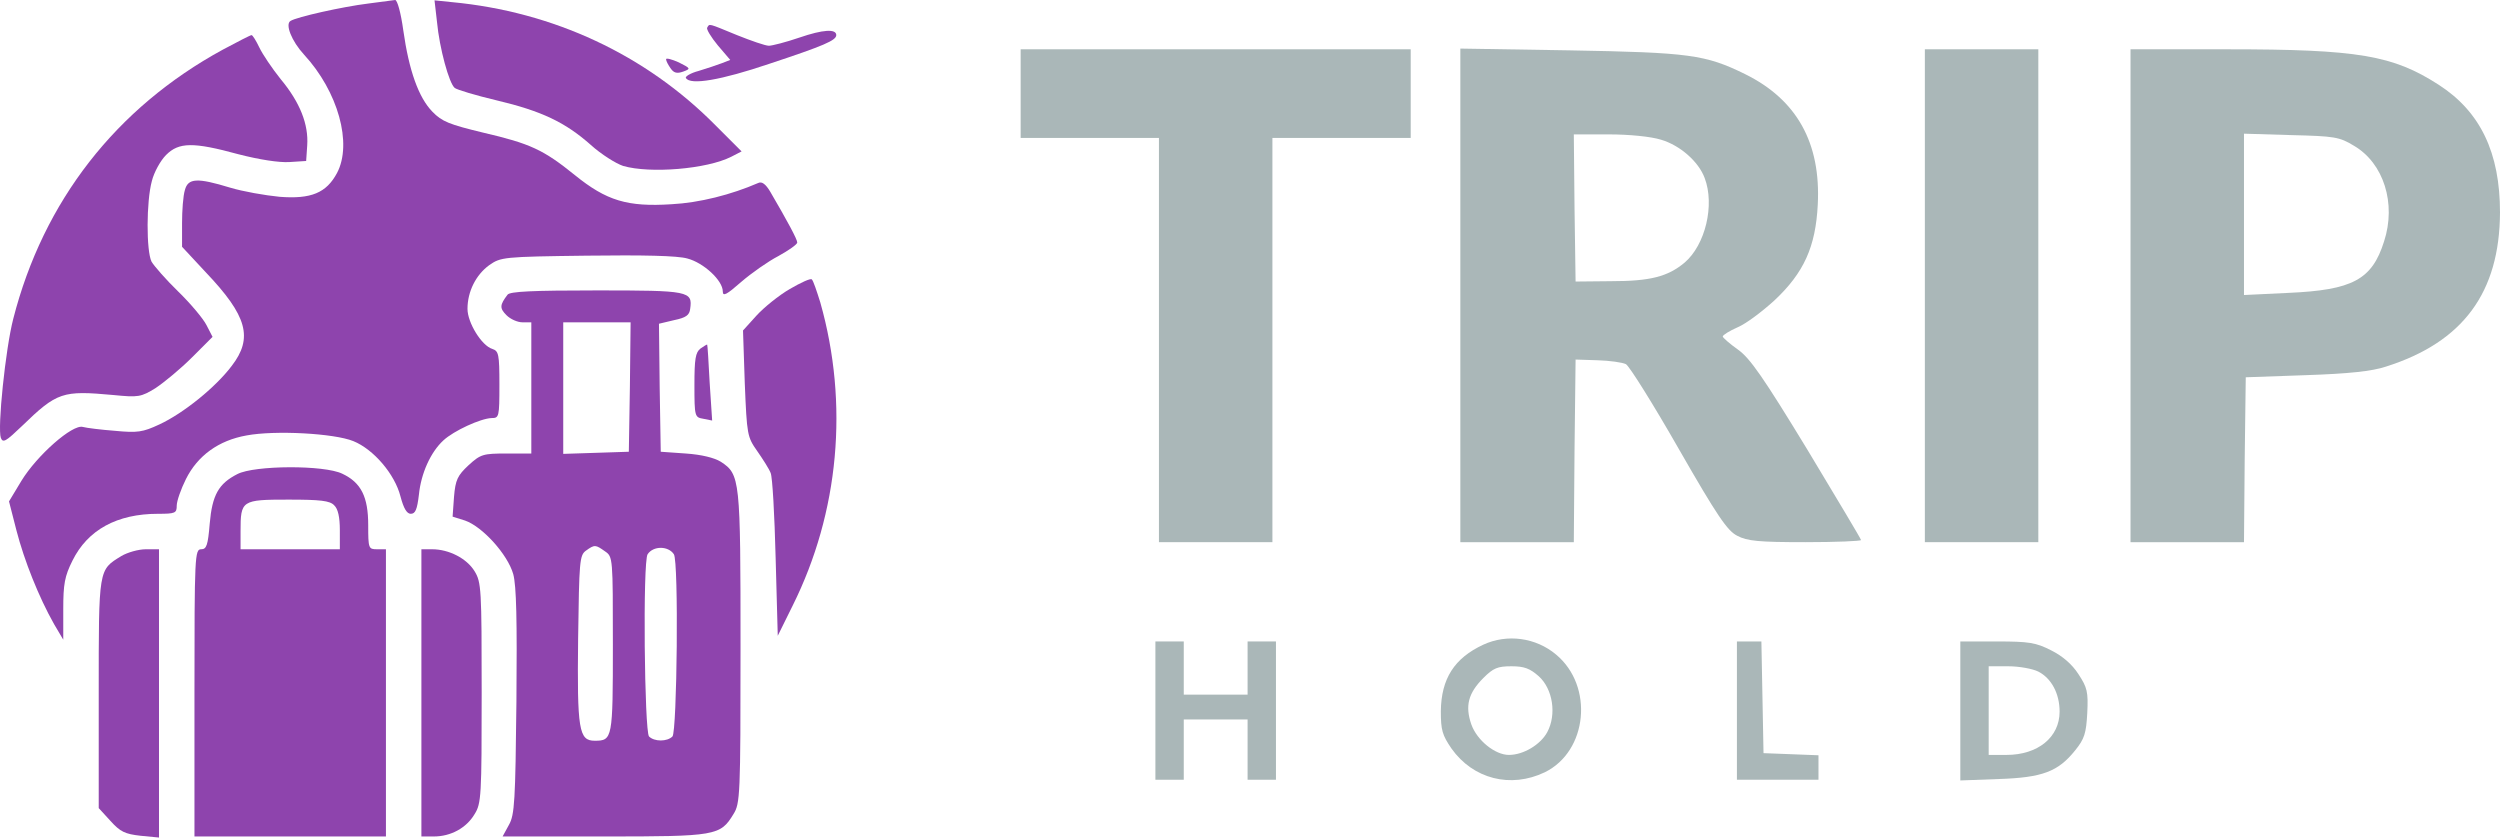
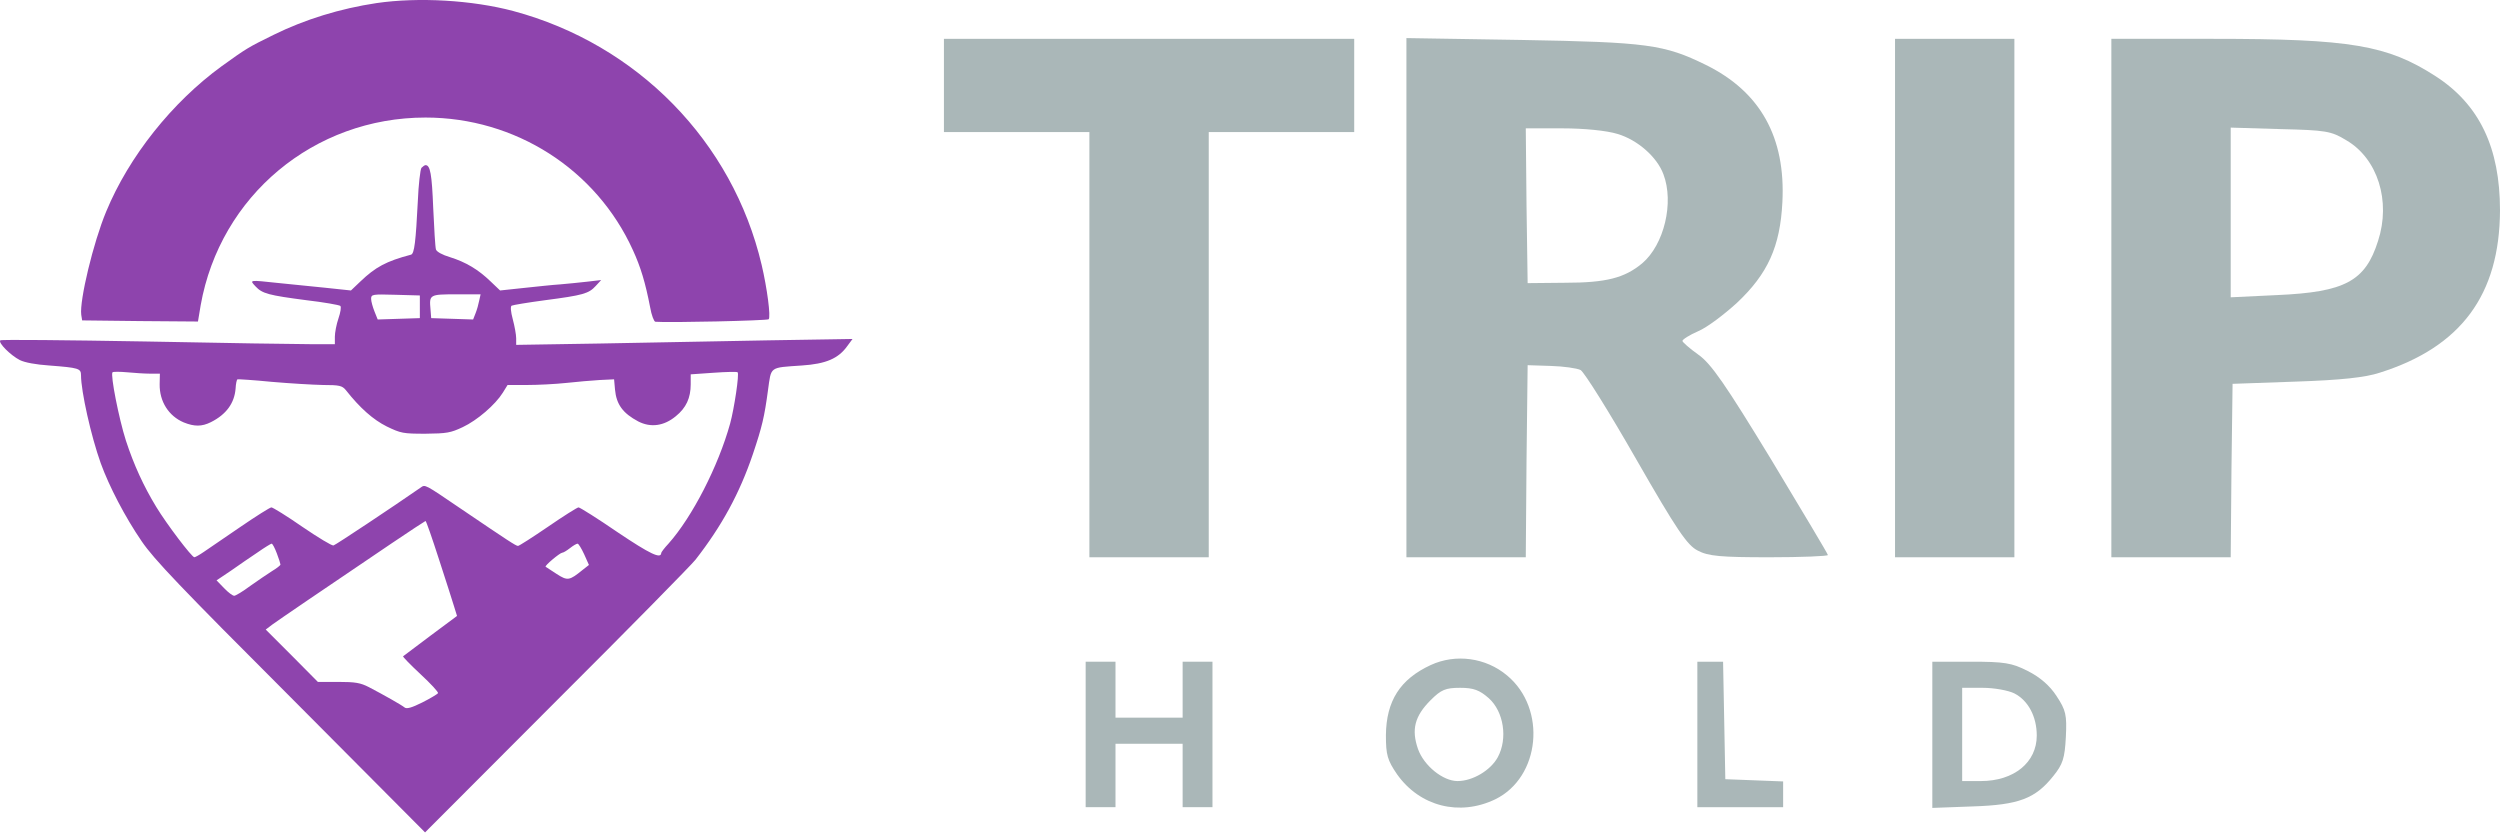
- <svg xmlns="http://www.w3.org/2000/svg" viewBox="-422.967 407.231 705.041 236.2">
-   <g transform="matrix(1, 0, 0, 1, 0, -2.842170943040401e-14)">
-     <path d="M -319.126 408.231 C -326.426 409.131 -339.326 412.031 -341.026 413.131 C -342.626 414.031 -340.726 418.831 -337.226 422.631 C -327.626 433.031 -323.526 447.731 -327.926 456.031 C -330.926 461.631 -335.226 463.431 -344.126 462.731 C -348.226 462.331 -354.526 461.231 -358.126 460.131 C -367.326 457.331 -369.926 457.431 -370.826 460.831 C -371.326 462.431 -371.626 466.631 -371.626 470.231 L -371.626 476.831 L -364.926 484.031 C -353.226 496.331 -351.526 502.531 -357.626 510.431 C -362.226 516.531 -371.326 523.831 -378.026 526.931 C -382.726 529.131 -384.226 529.331 -390.526 528.731 C -394.426 528.431 -398.526 527.931 -399.626 527.631 C -402.526 526.831 -412.526 535.631 -416.926 542.831 L -420.426 548.631 L -418.326 556.831 C -416.126 565.331 -412.026 575.631 -407.726 583.231 L -405.126 587.631 L -405.126 579.031 C -405.126 571.931 -404.726 569.731 -402.526 565.331 C -398.226 556.631 -389.926 552.131 -378.426 552.131 C -373.526 552.131 -373.126 551.931 -373.126 549.831 C -373.126 548.531 -371.926 545.131 -370.526 542.331 C -367.226 535.731 -361.326 531.431 -353.426 530.031 C -345.426 528.531 -328.726 529.431 -323.326 531.631 C -317.626 533.931 -311.626 540.931 -310.026 547.231 C -309.126 550.631 -308.226 552.131 -307.126 552.131 C -305.826 552.131 -305.326 550.931 -304.826 546.731 C -304.226 540.731 -301.526 534.731 -297.926 531.431 C -295.026 528.731 -287.426 525.231 -284.326 525.131 C -282.226 525.131 -282.126 524.831 -282.126 515.731 C -282.126 507.131 -282.326 506.231 -284.126 505.631 C -287.126 504.731 -291.126 498.231 -291.126 494.331 C -291.126 489.431 -288.726 484.731 -285.026 482.031 C -281.726 479.731 -281.126 479.631 -257.526 479.331 C -241.526 479.131 -231.926 479.331 -229.126 480.131 C -224.526 481.331 -219.126 486.331 -219.126 489.431 C -219.126 490.931 -218.026 490.331 -213.926 486.731 C -211.026 484.231 -206.326 480.931 -203.426 479.431 C -200.526 477.831 -198.126 476.131 -198.126 475.631 C -198.126 474.731 -200.826 469.731 -205.726 461.331 C -207.026 459.131 -208.126 458.331 -209.126 458.831 C -216.726 462.131 -225.726 464.431 -233.626 464.831 C -246.026 465.631 -251.926 463.831 -260.826 456.631 C -269.726 449.431 -273.426 447.731 -286.726 444.631 C -296.226 442.331 -298.326 441.531 -301.026 438.731 C -304.926 434.731 -307.626 427.131 -309.226 415.831 C -309.926 410.731 -310.926 407.231 -311.526 407.231 C -312.126 407.331 -315.526 407.731 -319.126 408.231 Z" stroke="none" style="fill: rgb(142, 68, 173);" />
-     <path d="M -299.726 413.431 C -299.026 420.831 -296.326 430.731 -294.726 432.031 C -294.126 432.531 -288.826 434.131 -282.926 435.531 C -270.226 438.531 -263.526 441.731 -256.326 448.131 C -253.426 450.731 -249.326 453.331 -247.226 454.031 C -239.626 456.231 -223.626 454.931 -216.726 451.431 L -213.826 449.931 L -221.226 442.531 C -240.926 422.631 -266.926 410.531 -295.526 407.831 L -300.426 407.331 L -299.726 413.431 Z" stroke="none" style="fill: rgb(142, 68, 173);" />
-     <path d="M -223.526 415.031 C -223.826 415.431 -222.426 417.731 -220.526 420.031 L -217.026 424.131 L -219.326 425.031 C -220.626 425.531 -223.626 426.531 -225.926 427.231 C -228.226 427.831 -229.826 428.831 -229.526 429.231 C -228.326 431.331 -219.626 429.831 -206.026 425.231 C -190.626 420.131 -187.126 418.631 -187.126 417.131 C -187.126 415.331 -190.826 415.531 -197.526 417.831 C -201.326 419.131 -205.226 420.131 -206.126 420.131 C -207.126 420.131 -211.126 418.731 -215.126 417.131 C -223.426 413.731 -222.826 413.831 -223.526 415.031 Z" stroke="none" style="fill: rgb(142, 68, 173);" />
-     <path d="M -360.126 421.231 C -390.226 437.631 -410.726 463.931 -419.226 497.131 C -421.426 505.631 -423.726 528.031 -422.726 530.731 C -422.126 532.231 -421.326 531.731 -416.826 527.431 C -406.826 517.731 -405.326 517.331 -391.026 518.631 C -383.926 519.331 -383.226 519.231 -379.026 516.631 C -376.626 515.031 -372.026 511.231 -368.826 508.031 L -363.026 502.231 L -364.726 498.931 C -365.626 497.131 -369.226 492.831 -372.726 489.431 C -376.126 486.131 -379.526 482.231 -380.226 481.031 C -381.726 478.031 -381.726 464.031 -380.126 458.231 C -379.526 455.831 -377.726 452.531 -376.126 450.931 C -372.526 447.331 -368.526 447.231 -355.726 450.731 C -349.926 452.231 -344.226 453.131 -341.326 452.931 L -336.626 452.631 L -336.326 448.231 C -335.926 442.331 -338.326 436.131 -343.826 429.531 C -346.226 426.531 -348.926 422.531 -349.826 420.631 C -350.726 418.731 -351.726 417.131 -352.026 417.131 C -352.326 417.131 -356.026 419.031 -360.126 421.231 Z" stroke="none" style="fill: rgb(142, 68, 173);" />
-     <path d="M -235.126 423.931 C -235.126 424.431 -234.526 425.531 -233.826 426.531 C -232.926 427.831 -232.026 428.031 -230.326 427.431 C -228.126 426.631 -228.126 426.531 -231.526 424.831 C -233.526 423.931 -235.126 423.531 -235.126 423.931 Z" stroke="none" style="fill: rgb(142, 68, 173);" />
-     <path d="M -200.226 488.731 C -203.326 490.531 -207.526 493.931 -209.626 496.231 L -213.426 500.431 L -212.926 515.331 C -212.326 529.931 -212.226 530.431 -209.426 534.431 C -207.826 536.731 -206.026 539.531 -205.626 540.631 C -205.126 541.731 -204.526 552.531 -204.226 564.531 L -203.626 586.531 L -199.426 578.031 C -186.326 551.731 -183.526 521.131 -191.626 492.531 C -192.626 489.331 -193.626 486.331 -194.026 486.031 C -194.326 485.631 -197.126 486.931 -200.226 488.731 Z" stroke="none" style="fill: rgb(142, 68, 173);" />
-     <path d="M -279.826 490.331 C -282.026 493.231 -282.126 494.131 -280.126 496.131 C -279.026 497.231 -277.026 498.131 -275.626 498.131 L -273.126 498.131 L -273.126 516.631 L -273.126 535.131 L -280.126 535.131 C -286.726 535.131 -287.426 535.331 -290.826 538.431 C -293.926 541.331 -294.526 542.531 -294.926 547.331 L -295.326 552.931 L -291.826 554.031 C -286.926 555.731 -279.826 563.531 -278.226 569.131 C -277.326 572.431 -277.126 582.131 -277.326 605.131 C -277.626 633.031 -277.826 637.031 -279.426 639.831 L -281.226 643.131 L -252.626 643.131 C -221.026 643.131 -219.826 642.931 -216.126 636.831 C -214.226 633.831 -214.126 631.531 -214.126 589.831 C -214.126 542.131 -214.226 541.031 -219.726 537.431 C -221.526 536.331 -225.126 535.431 -229.526 535.131 L -236.626 534.631 L -236.926 516.531 L -237.126 498.531 L -232.926 497.531 C -229.526 496.831 -228.526 496.131 -228.326 494.331 C -227.626 489.331 -228.526 489.131 -254.626 489.131 C -272.826 489.131 -279.126 489.431 -279.826 490.331 Z M -245.326 516.331 L -245.626 534.631 L -254.826 534.931 L -264.126 535.231 L -264.126 516.631 L -264.126 498.131 L -254.626 498.131 L -245.126 498.131 L -245.326 516.331 Z M -252.326 562.731 C -250.126 564.231 -250.126 564.531 -250.126 589.031 C -250.126 615.531 -250.226 616.131 -255.226 616.131 C -259.726 616.131 -260.226 613.131 -259.926 587.231 C -259.626 565.531 -259.526 563.831 -257.726 562.531 C -255.226 560.731 -255.026 560.831 -252.326 562.731 Z M -232.926 563.531 C -231.526 565.531 -232.026 613.631 -233.326 614.931 C -234.826 616.431 -238.426 616.431 -239.926 614.931 C -241.226 613.631 -241.726 565.531 -240.326 563.531 C -238.726 561.131 -234.526 561.131 -232.926 563.531 Z" stroke="none" style="fill: rgb(142, 68, 173);" />
-     <path d="M -225.426 505.531 C -226.826 506.631 -227.126 508.431 -227.126 515.831 C -227.126 524.731 -227.026 524.931 -224.626 525.331 L -222.126 525.831 L -222.826 515.231 C -223.126 509.431 -223.426 504.531 -223.526 504.431 C -223.626 504.331 -224.426 504.831 -225.426 505.531 Z" stroke="none" style="fill: rgb(142, 68, 173);" />
-     <path d="M -356.026 540.931 C -361.326 543.631 -363.126 546.831 -363.826 554.931 C -364.326 561.031 -364.726 562.131 -366.226 562.131 C -368.026 562.131 -368.126 563.831 -368.126 602.631 L -368.126 643.131 L -341.126 643.131 L -314.126 643.131 L -314.126 602.631 L -314.126 562.131 L -316.626 562.131 C -319.026 562.131 -319.126 561.931 -319.126 555.331 C -319.126 547.331 -321.126 543.331 -326.426 540.831 C -331.526 538.331 -351.226 538.431 -356.026 540.931 Z M -328.726 549.731 C -327.626 550.731 -327.126 553.131 -327.126 556.731 L -327.126 562.131 L -341.126 562.131 L -355.126 562.131 L -355.126 557.031 C -355.126 548.331 -354.826 548.131 -341.626 548.131 C -332.626 548.131 -329.926 548.431 -328.726 549.731 Z" stroke="none" style="fill: rgb(142, 68, 173);" />
-     <path d="M -388.726 564.031 C -395.226 568.031 -395.126 567.331 -395.126 602.831 L -395.126 635.131 L -391.826 638.731 C -389.026 641.831 -387.726 642.431 -383.326 642.931 L -378.126 643.431 L -378.126 602.731 L -378.126 562.131 L -381.826 562.131 C -383.926 562.131 -387.026 563.031 -388.726 564.031 Z" stroke="none" style="fill: rgb(142, 68, 173);" />
-     <path d="M -304.126 602.631 L -304.126 643.131 L -300.626 643.131 C -295.826 643.131 -291.426 640.731 -289.126 636.831 C -287.226 633.831 -287.126 631.631 -287.126 602.631 C -287.126 573.331 -287.226 571.431 -289.126 568.331 C -291.326 564.731 -296.326 562.131 -301.126 562.131 L -304.126 562.131 L -304.126 602.631 Z" stroke="none" style="fill: rgb(142, 68, 173);" />
+ <svg xmlns="http://www.w3.org/2000/svg" viewBox="385.09 83.962 670.276 223.176">
+   <g transform="matrix(0.060768, 0, 0, -0.060768, 325.9874, 339.7099)" fill="#000000" stroke="none" style="">
+     <path d="M2634 4195 c-160 -24 -316 -72 -454 -140 -114 -56 -120 -60 -230 -139 -218 -159 -408 -397 -509 -641 -57 -137 -118 -392 -110 -455 l4 -25 255 -3 256 -2 12 72 c86 483 500 828 992 828 396 0 753 -228 915 -585 34 -74 55 -143 76 -252 6 -35 17 -63 23 -64 57 -5 493 5 500 11 10 10 -7 138 -31 240 -128 544 -548 973 -1096 1120 -181 48 -417 62 -603 35z" style="fill: rgb(142, 68, 173);" />
+     <path d="M2832 3468 c-5 -7 -13 -74 -16 -148 -9 -176 -15 -231 -30 -235 -110 -29 -157 -55 -223 -118 l-42 -40 -113 12 c-62 6 -156 16 -208 21 -130 14 -127 14 -100 -15 30 -32 57 -39 225 -61 77 -9 144 -21 149 -25 5 -4 1 -29 -8 -55 -9 -26 -16 -63 -16 -81 l0 -33 -102 0 c-57 0 -387 5 -735 12 -348 6 -636 9 -639 5 -11 -10 45 -66 86 -87 22 -11 71 -20 130 -24 130 -10 140 -13 140 -43 0 -70 44 -268 87 -388 37 -102 107 -237 181 -345 54 -79 167 -198 658 -689 l592 -595 579 580 c319 318 595 599 614 623 117 150 195 294 253 465 41 122 51 164 67 283 15 106 4 99 149 109 107 7 162 31 201 86 l23 31 -372 -6 c-205 -4 -538 -10 -742 -14 l-370 -6 0 29 c0 16 -7 54 -15 84 -9 33 -11 57 -5 60 6 3 72 14 147 24 168 22 193 29 224 63 l24 26 -60 -7 c-33 -4 -87 -9 -120 -12 -33 -2 -106 -10 -163 -16 l-103 -11 -42 40 c-55 53 -109 85 -179 107 -34 10 -59 24 -62 34 -3 9 -8 91 -12 182 -6 151 -13 190 -34 190 -4 0 -12 -6 -18 -12z m-7 -613 l0 -50 -93 -3 -93 -3 -14 35 c-8 20 -15 45 -15 56 0 20 5 21 108 18 l107 -3 0 -50z m262 28 c-3 -16 -10 -41 -16 -56 l-11 -28 -92 3 -93 3 -3 39 c-6 65 -4 66 114 66 l107 0 -6 -27z m-1452 -323 l43 0 -1 -47 c-1 -76 40 -140 106 -168 47 -19 80 -19 120 1 68 34 104 84 109 148 1 21 5 39 8 41 3 1 70 -3 150 -11 80 -7 182 -13 228 -14 72 0 84 -3 100 -22 63 -80 121 -131 181 -161 62 -30 72 -32 171 -32 94 1 111 4 164 29 64 30 144 99 177 152 l21 34 86 0 c48 0 125 4 172 9 47 5 114 11 149 13 l63 3 4 -45 c6 -66 35 -105 103 -141 55 -28 113 -20 165 23 46 37 66 81 66 141 l0 44 101 7 c56 4 104 5 106 2 8 -7 -15 -160 -33 -226 -52 -188 -167 -412 -272 -530 -18 -19 -32 -38 -32 -41 -1 -28 -49 -5 -192 91 -89 61 -167 110 -173 110 -5 0 -66 -38 -134 -85 -69 -47 -128 -85 -133 -85 -9 0 -41 21 -252 164 -162 110 -157 108 -178 93 -118 -82 -375 -253 -384 -255 -7 -2 -68 35 -137 82 -69 48 -131 86 -137 86 -6 0 -68 -39 -138 -87 -70 -48 -142 -97 -161 -110 -19 -13 -37 -23 -41 -23 -11 0 -122 146 -168 222 -56 92 -99 186 -134 293 -31 97 -69 290 -59 301 3 3 33 3 65 0 32 -3 78 -6 101 -6z m1274 -818 c30 -92 60 -186 67 -209 l13 -42 -117 -87 c-64 -48 -119 -89 -121 -91 -2 -2 32 -37 77 -79 45 -42 80 -79 77 -84 -3 -4 -34 -23 -70 -41 -46 -23 -68 -29 -77 -22 -15 12 -91 55 -158 90 -37 19 -60 23 -135 23 l-90 0 -115 116 -115 115 29 22 c29 21 212 146 526 358 80 54 147 98 150 99 3 0 29 -75 59 -168z m-715 25 c9 -23 16 -46 16 -49 0 -4 -17 -17 -37 -29 -21 -13 -64 -43 -97 -66 -32 -24 -64 -43 -70 -43 -7 0 -27 15 -45 34 l-33 34 64 43 c34 24 88 61 118 81 30 21 58 38 61 38 4 0 14 -19 23 -43z m1356 -4 l21 -47 -28 -22 c-58 -47 -66 -49 -114 -18 -24 16 -46 30 -49 32 -6 4 62 61 73 62 5 0 20 9 34 20 14 11 29 20 34 20 4 0 17 -21 29 -47z" style="fill: rgb(142, 68, 173);" />
  </g>
-   <g transform="matrix(1, 0, 0, 1, 0, -2.842170943040401e-14)">
+   <g transform="matrix(1, 0, 0, 1, 773.2925, -326.7581)">
    <path d="M -135.126 433.631 L -135.126 446.131 L -115.626 446.131 L -96.126 446.131 L -96.126 503.131 L -96.126 560.131 L -80.126 560.131 L -64.126 560.131 L -64.126 503.131 L -64.126 446.131 L -44.626 446.131 L -25.126 446.131 L -25.126 433.631 L -25.126 421.131 L -80.126 421.131 L -135.126 421.131 L -135.126 433.631 Z" stroke="none" style="fill: rgb(170, 183, 184);" />
    <path d="M -11.126 490.531 L -11.126 560.131 L 4.874 560.131 L 20.874 560.131 L 21.074 534.331 L 21.374 508.631 L 27.574 508.831 C 30.974 508.931 34.574 509.431 35.574 509.931 C 36.574 510.531 43.274 521.231 50.474 533.831 C 61.374 552.831 64.174 556.931 66.974 558.331 C 69.774 559.831 73.074 560.131 86.174 560.131 C 94.774 560.131 101.874 559.831 101.874 559.531 C 101.874 559.231 94.974 547.731 86.674 533.931 C 74.374 513.731 70.574 508.231 67.174 505.831 C 64.774 504.131 62.874 502.431 62.874 502.131 C 62.874 501.731 64.774 500.531 67.074 499.531 C 69.474 498.531 74.074 495.031 77.474 491.931 C 85.774 484.131 89.074 476.831 89.674 464.931 C 90.574 447.531 83.774 435.331 69.174 428.131 C 57.974 422.631 53.474 422.031 19.674 421.431 L -11.126 420.931 L -11.126 490.531 Z M 45.474 446.631 C 50.874 448.231 56.074 452.831 57.774 457.431 C 60.674 465.031 57.974 476.331 52.074 481.331 C 47.374 485.231 42.474 486.531 31.374 486.531 L 21.374 486.631 L 21.074 465.831 L 20.874 445.131 L 30.674 445.131 C 36.474 445.131 42.574 445.731 45.474 446.631 Z" stroke="none" style="fill: rgb(170, 183, 184);" />
    <path d="M 119.874 490.631 L 119.874 560.131 L 135.874 560.131 L 151.874 560.131 L 151.874 490.631 L 151.874 421.131 L 135.874 421.131 L 119.874 421.131 L 119.874 490.631 Z" stroke="none" style="fill: rgb(170, 183, 184);" />
    <path d="M 177.874 490.631 L 177.874 560.131 L 193.874 560.131 L 209.874 560.131 L 210.074 536.831 L 210.374 513.631 L 227.374 513.031 C 239.374 512.631 245.974 511.931 249.874 510.631 C 271.674 503.731 281.974 489.731 282.074 467.131 C 282.074 450.331 276.574 438.731 264.774 431.131 C 251.874 422.831 242.174 421.131 205.174 421.131 L 177.874 421.131 L 177.874 490.631 Z M 240.874 448.331 C 249.274 453.231 252.874 464.631 249.374 475.331 C 245.974 486.131 240.474 489.031 222.374 489.831 L 209.874 490.431 L 209.874 467.731 L 209.874 444.931 L 223.174 445.331 C 235.374 445.631 236.774 445.831 240.874 448.331 Z" stroke="none" style="fill: rgb(170, 183, 184);" />
    <path d="M -4.626 589.031 C -12.826 592.831 -16.526 598.631 -16.626 607.831 C -16.626 613.131 -16.226 614.531 -13.626 618.331 C -7.526 626.931 3.074 629.631 12.674 625.031 C 24.774 619.131 26.574 600.731 15.874 591.831 C 10.174 587.031 2.074 585.931 -4.626 589.031 Z M 10.974 597.931 C 14.974 601.531 16.074 608.731 13.374 613.731 C 11.474 617.231 6.674 620.131 2.574 620.131 C -1.326 620.131 -6.426 616.031 -8.026 611.531 C -9.826 606.331 -8.926 602.731 -4.626 598.431 C -1.826 595.631 -0.626 595.131 3.274 595.131 C 6.874 595.131 8.474 595.731 10.974 597.931 Z" stroke="none" style="fill: rgb(170, 183, 184);" />
    <path d="M -97.126 607.631 L -97.126 627.131 L -93.126 627.131 L -89.126 627.131 L -89.126 618.631 L -89.126 610.131 L -80.126 610.131 L -71.126 610.131 L -71.126 618.631 L -71.126 627.131 L -67.126 627.131 L -63.126 627.131 L -63.126 607.631 L -63.126 588.131 L -67.126 588.131 L -71.126 588.131 L -71.126 595.631 L -71.126 603.131 L -80.126 603.131 L -89.126 603.131 L -89.126 595.631 L -89.126 588.131 L -93.126 588.131 L -97.126 588.131 L -97.126 607.631 Z" stroke="none" style="fill: rgb(170, 183, 184);" />
    <path d="M 66.874 607.631 L 66.874 627.131 L 78.374 627.131 L 89.874 627.131 L 89.874 623.631 L 89.874 620.231 L 82.174 619.931 L 74.374 619.631 L 74.074 603.831 L 73.774 588.131 L 70.374 588.131 L 66.874 588.131 L 66.874 607.631 Z" stroke="none" style="fill: rgb(170, 183, 184);" />
    <path d="M 129.874 607.731 L 129.874 627.331 L 140.674 626.931 C 153.074 626.531 157.474 624.831 162.274 618.831 C 164.874 615.631 165.374 614.031 165.674 608.331 C 165.974 602.331 165.674 601.131 163.174 597.331 C 161.374 594.531 158.674 592.231 155.474 590.631 C 151.174 588.431 149.174 588.131 140.174 588.131 L 129.874 588.131 L 129.874 607.731 Z M 151.874 596.631 C 155.574 598.531 157.874 602.831 157.874 607.931 C 157.874 615.131 151.774 620.131 142.874 620.131 L 137.874 620.131 L 137.874 607.631 L 137.874 595.131 L 143.374 595.131 C 146.474 595.131 150.274 595.831 151.874 596.631 Z" stroke="none" style="fill: rgb(170, 183, 184);" />
  </g>
</svg>
